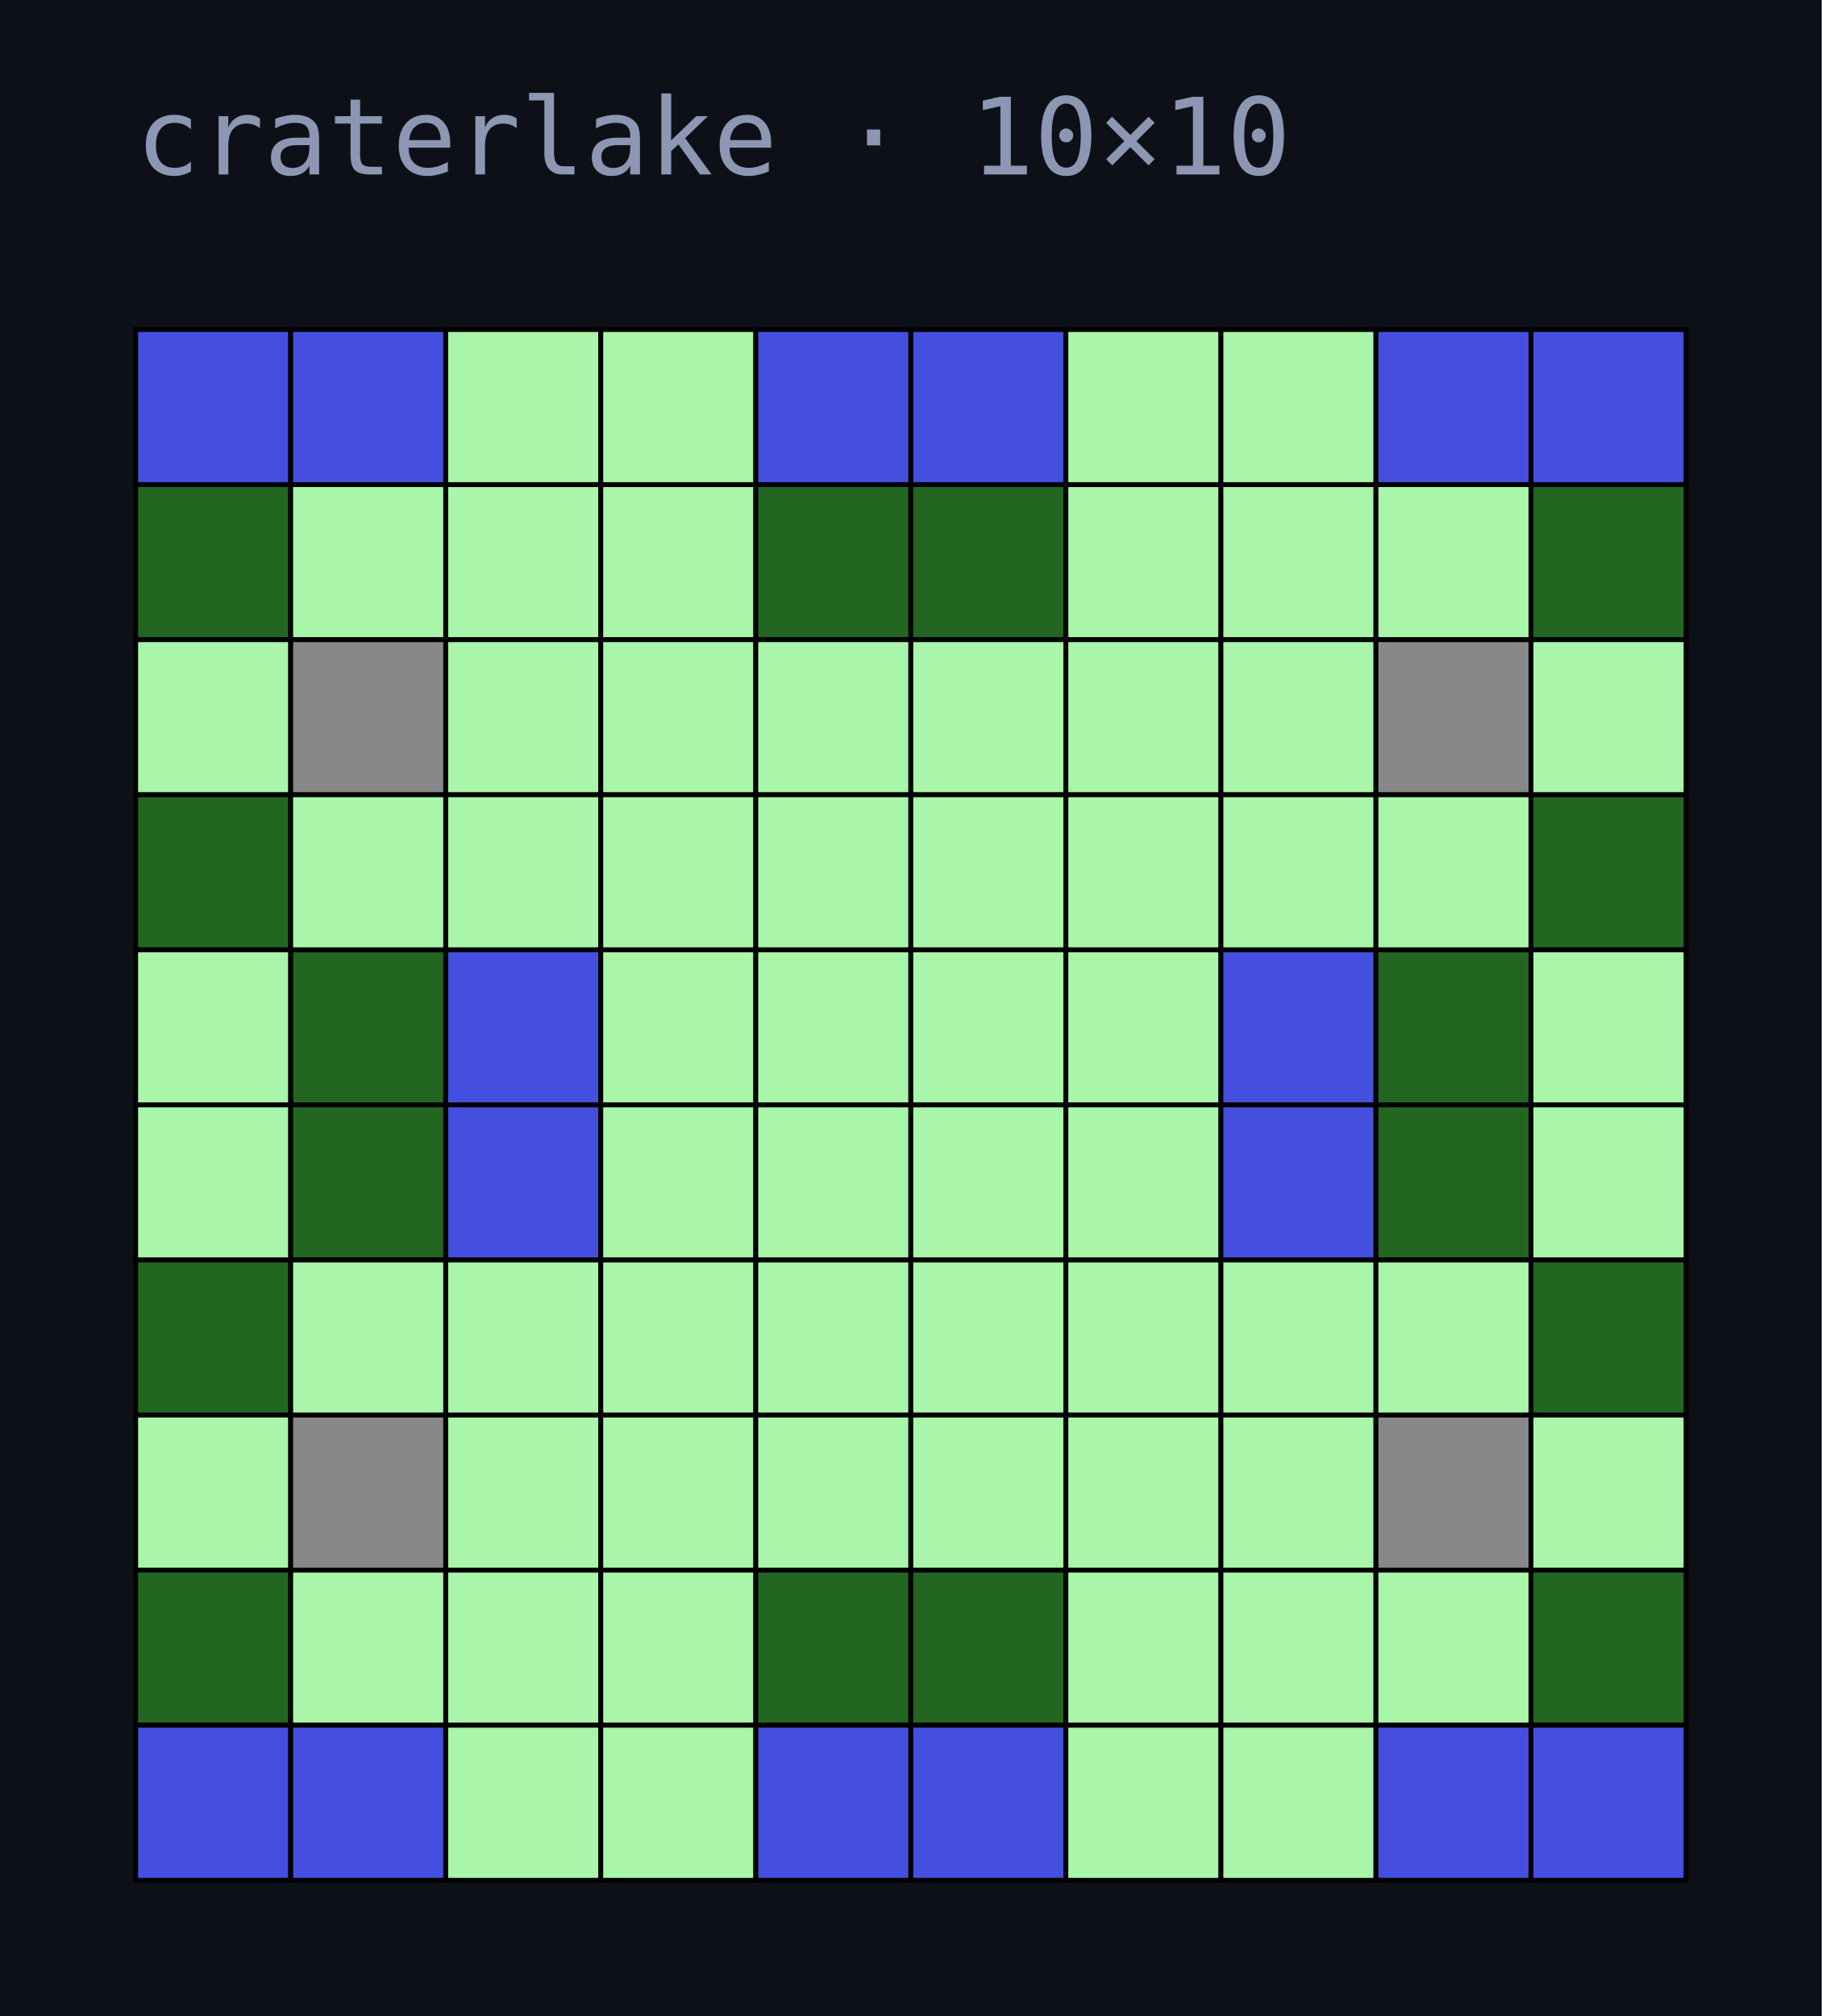
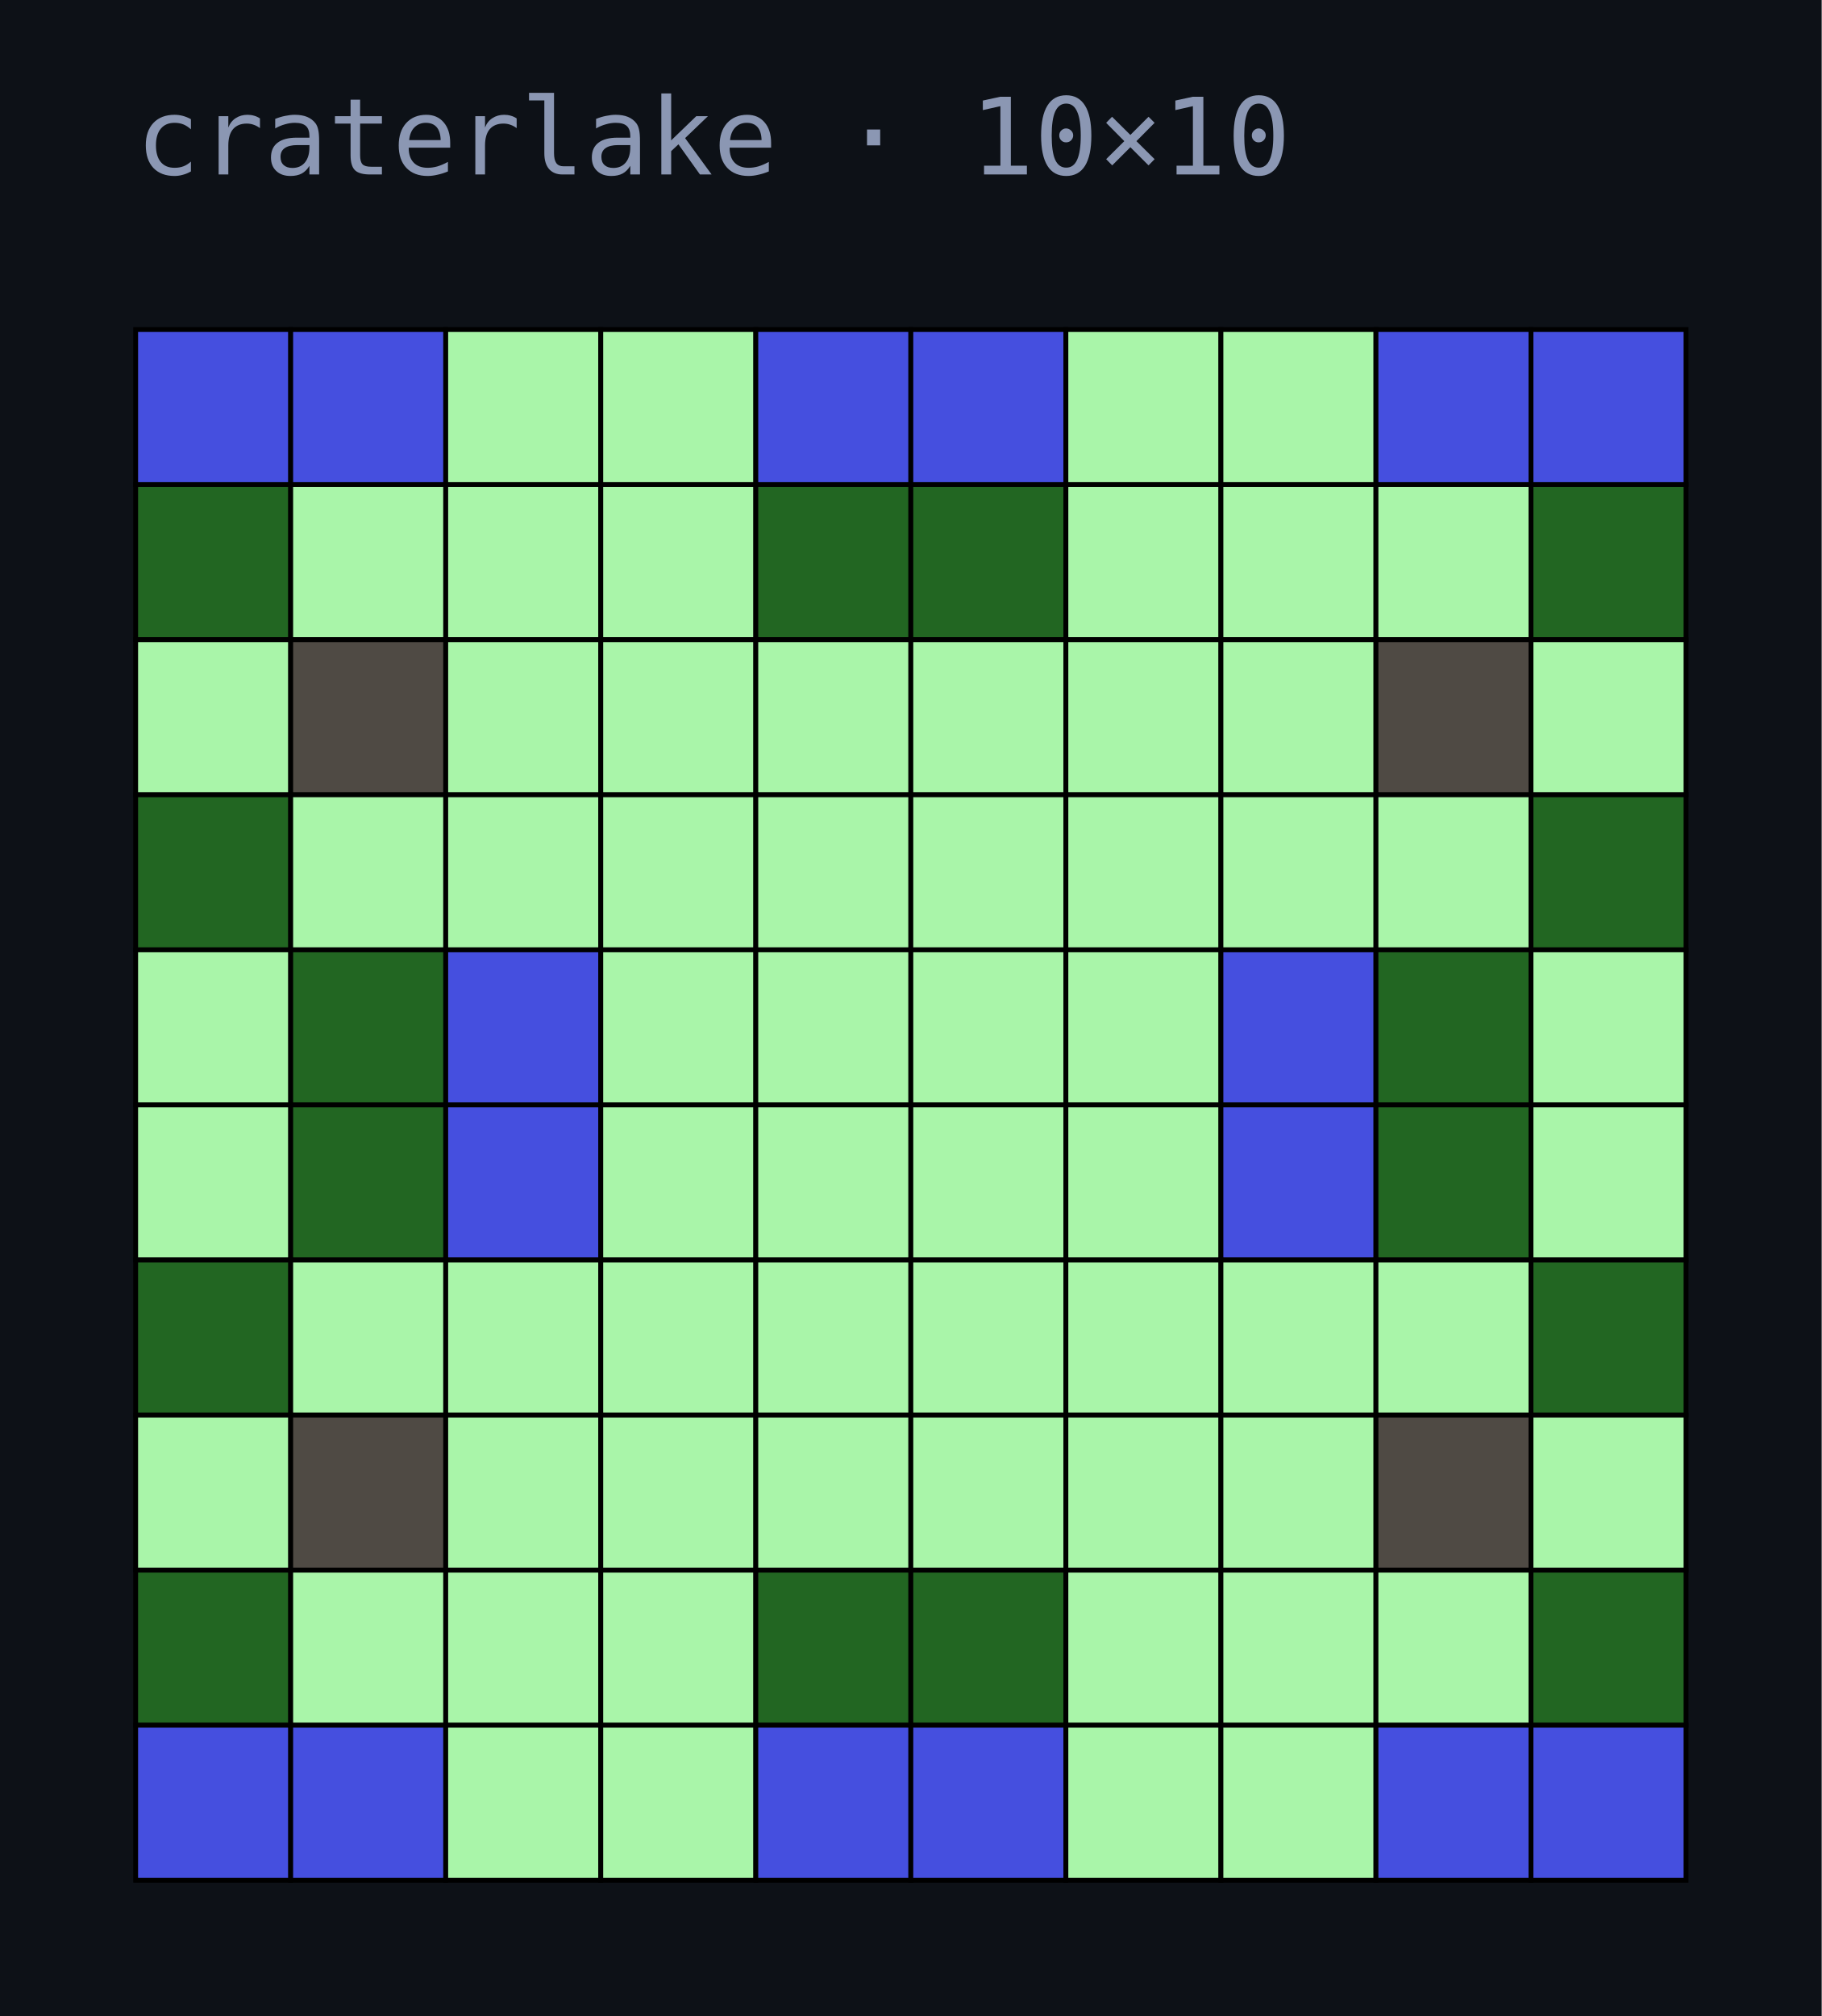
<svg xmlns="http://www.w3.org/2000/svg" width="188" height="208" viewBox="0 0 188 208">
  <rect width="100%" height="100%" fill="#0d1117" />
  <text x="14" y="18" fill="#8b97b3" font-family="ui-monospace,Menlo,Consolas,monospace" font-size="11">craterlake · 10×10</text>
  <rect x="14" y="34" width="16" height="16" fill="#454FDF" stroke="#000" stroke-width="0.5" />
  <rect x="30" y="34" width="16" height="16" fill="#454FDF" stroke="#000" stroke-width="0.5" />
  <rect x="46" y="34" width="16" height="16" fill="#A9F5A9" stroke="#000" stroke-width="0.5" />
  <rect x="62" y="34" width="16" height="16" fill="#A9F5A9" stroke="#000" stroke-width="0.5" />
  <rect x="78" y="34" width="16" height="16" fill="#454FDF" stroke="#000" stroke-width="0.5" />
  <rect x="94" y="34" width="16" height="16" fill="#454FDF" stroke="#000" stroke-width="0.5" />
  <rect x="110" y="34" width="16" height="16" fill="#A9F5A9" stroke="#000" stroke-width="0.5" />
  <rect x="126" y="34" width="16" height="16" fill="#A9F5A9" stroke="#000" stroke-width="0.5" />
  <rect x="142" y="34" width="16" height="16" fill="#454FDF" stroke="#000" stroke-width="0.5" />
  <rect x="158" y="34" width="16" height="16" fill="#454FDF" stroke="#000" stroke-width="0.5" />
  <rect x="14" y="50" width="16" height="16" fill="#226622" stroke="#000" stroke-width="0.5" />
  <rect x="30" y="50" width="16" height="16" fill="#A9F5A9" stroke="#000" stroke-width="0.5" />
  <rect x="46" y="50" width="16" height="16" fill="#A9F5A9" stroke="#000" stroke-width="0.5" />
  <rect x="62" y="50" width="16" height="16" fill="#A9F5A9" stroke="#000" stroke-width="0.5" />
  <rect x="78" y="50" width="16" height="16" fill="#226622" stroke="#000" stroke-width="0.5" />
  <rect x="94" y="50" width="16" height="16" fill="#226622" stroke="#000" stroke-width="0.5" />
  <rect x="110" y="50" width="16" height="16" fill="#A9F5A9" stroke="#000" stroke-width="0.5" />
  <rect x="126" y="50" width="16" height="16" fill="#A9F5A9" stroke="#000" stroke-width="0.5" />
  <rect x="142" y="50" width="16" height="16" fill="#A9F5A9" stroke="#000" stroke-width="0.5" />
  <rect x="158" y="50" width="16" height="16" fill="#226622" stroke="#000" stroke-width="0.5" />
  <rect x="14" y="66" width="16" height="16" fill="#A9F5A9" stroke="#000" stroke-width="0.5" />
-   <rect x="30" y="66" width="16" height="16" fill="#888888" stroke="#000" stroke-width="0.5" />
+   <rect x="30" y="66" width="16" height="16" fill="#4f4a44" stroke="#000" stroke-width="0.5" />
  <rect x="46" y="66" width="16" height="16" fill="#A9F5A9" stroke="#000" stroke-width="0.5" />
  <rect x="62" y="66" width="16" height="16" fill="#A9F5A9" stroke="#000" stroke-width="0.5" />
  <rect x="78" y="66" width="16" height="16" fill="#A9F5A9" stroke="#000" stroke-width="0.5" />
  <rect x="94" y="66" width="16" height="16" fill="#A9F5A9" stroke="#000" stroke-width="0.5" />
  <rect x="110" y="66" width="16" height="16" fill="#A9F5A9" stroke="#000" stroke-width="0.5" />
  <rect x="126" y="66" width="16" height="16" fill="#A9F5A9" stroke="#000" stroke-width="0.5" />
-   <rect x="142" y="66" width="16" height="16" fill="#888888" stroke="#000" stroke-width="0.5" />
+   <rect x="142" y="66" width="16" height="16" fill="#4f4a44" stroke="#000" stroke-width="0.5" />
  <rect x="158" y="66" width="16" height="16" fill="#A9F5A9" stroke="#000" stroke-width="0.5" />
  <rect x="14" y="82" width="16" height="16" fill="#226622" stroke="#000" stroke-width="0.5" />
  <rect x="30" y="82" width="16" height="16" fill="#A9F5A9" stroke="#000" stroke-width="0.5" />
  <rect x="46" y="82" width="16" height="16" fill="#A9F5A9" stroke="#000" stroke-width="0.5" />
  <rect x="62" y="82" width="16" height="16" fill="#A9F5A9" stroke="#000" stroke-width="0.5" />
  <rect x="78" y="82" width="16" height="16" fill="#A9F5A9" stroke="#000" stroke-width="0.5" />
  <rect x="94" y="82" width="16" height="16" fill="#A9F5A9" stroke="#000" stroke-width="0.5" />
  <rect x="110" y="82" width="16" height="16" fill="#A9F5A9" stroke="#000" stroke-width="0.5" />
  <rect x="126" y="82" width="16" height="16" fill="#A9F5A9" stroke="#000" stroke-width="0.5" />
  <rect x="142" y="82" width="16" height="16" fill="#A9F5A9" stroke="#000" stroke-width="0.5" />
  <rect x="158" y="82" width="16" height="16" fill="#226622" stroke="#000" stroke-width="0.5" />
  <rect x="14" y="98" width="16" height="16" fill="#A9F5A9" stroke="#000" stroke-width="0.5" />
  <rect x="30" y="98" width="16" height="16" fill="#226622" stroke="#000" stroke-width="0.5" />
  <rect x="46" y="98" width="16" height="16" fill="#454FDF" stroke="#000" stroke-width="0.5" />
  <rect x="62" y="98" width="16" height="16" fill="#A9F5A9" stroke="#000" stroke-width="0.5" />
  <rect x="78" y="98" width="16" height="16" fill="#A9F5A9" stroke="#000" stroke-width="0.5" />
  <rect x="94" y="98" width="16" height="16" fill="#A9F5A9" stroke="#000" stroke-width="0.5" />
  <rect x="110" y="98" width="16" height="16" fill="#A9F5A9" stroke="#000" stroke-width="0.5" />
  <rect x="126" y="98" width="16" height="16" fill="#454FDF" stroke="#000" stroke-width="0.5" />
  <rect x="142" y="98" width="16" height="16" fill="#226622" stroke="#000" stroke-width="0.5" />
  <rect x="158" y="98" width="16" height="16" fill="#A9F5A9" stroke="#000" stroke-width="0.5" />
  <rect x="14" y="114" width="16" height="16" fill="#A9F5A9" stroke="#000" stroke-width="0.5" />
  <rect x="30" y="114" width="16" height="16" fill="#226622" stroke="#000" stroke-width="0.5" />
  <rect x="46" y="114" width="16" height="16" fill="#454FDF" stroke="#000" stroke-width="0.5" />
  <rect x="62" y="114" width="16" height="16" fill="#A9F5A9" stroke="#000" stroke-width="0.5" />
  <rect x="78" y="114" width="16" height="16" fill="#A9F5A9" stroke="#000" stroke-width="0.5" />
  <rect x="94" y="114" width="16" height="16" fill="#A9F5A9" stroke="#000" stroke-width="0.5" />
  <rect x="110" y="114" width="16" height="16" fill="#A9F5A9" stroke="#000" stroke-width="0.5" />
  <rect x="126" y="114" width="16" height="16" fill="#454FDF" stroke="#000" stroke-width="0.5" />
  <rect x="142" y="114" width="16" height="16" fill="#226622" stroke="#000" stroke-width="0.5" />
  <rect x="158" y="114" width="16" height="16" fill="#A9F5A9" stroke="#000" stroke-width="0.5" />
  <rect x="14" y="130" width="16" height="16" fill="#226622" stroke="#000" stroke-width="0.5" />
  <rect x="30" y="130" width="16" height="16" fill="#A9F5A9" stroke="#000" stroke-width="0.5" />
  <rect x="46" y="130" width="16" height="16" fill="#A9F5A9" stroke="#000" stroke-width="0.5" />
  <rect x="62" y="130" width="16" height="16" fill="#A9F5A9" stroke="#000" stroke-width="0.5" />
  <rect x="78" y="130" width="16" height="16" fill="#A9F5A9" stroke="#000" stroke-width="0.5" />
  <rect x="94" y="130" width="16" height="16" fill="#A9F5A9" stroke="#000" stroke-width="0.5" />
  <rect x="110" y="130" width="16" height="16" fill="#A9F5A9" stroke="#000" stroke-width="0.5" />
  <rect x="126" y="130" width="16" height="16" fill="#A9F5A9" stroke="#000" stroke-width="0.5" />
  <rect x="142" y="130" width="16" height="16" fill="#A9F5A9" stroke="#000" stroke-width="0.5" />
  <rect x="158" y="130" width="16" height="16" fill="#226622" stroke="#000" stroke-width="0.5" />
  <rect x="14" y="146" width="16" height="16" fill="#A9F5A9" stroke="#000" stroke-width="0.5" />
-   <rect x="30" y="146" width="16" height="16" fill="#888888" stroke="#000" stroke-width="0.5" />
+   <rect x="30" y="146" width="16" height="16" fill="#4f4a44" stroke="#000" stroke-width="0.5" />
  <rect x="46" y="146" width="16" height="16" fill="#A9F5A9" stroke="#000" stroke-width="0.5" />
  <rect x="62" y="146" width="16" height="16" fill="#A9F5A9" stroke="#000" stroke-width="0.5" />
  <rect x="78" y="146" width="16" height="16" fill="#A9F5A9" stroke="#000" stroke-width="0.5" />
  <rect x="94" y="146" width="16" height="16" fill="#A9F5A9" stroke="#000" stroke-width="0.5" />
  <rect x="110" y="146" width="16" height="16" fill="#A9F5A9" stroke="#000" stroke-width="0.5" />
  <rect x="126" y="146" width="16" height="16" fill="#A9F5A9" stroke="#000" stroke-width="0.5" />
-   <rect x="142" y="146" width="16" height="16" fill="#888888" stroke="#000" stroke-width="0.5" />
+   <rect x="142" y="146" width="16" height="16" fill="#4f4a44" stroke="#000" stroke-width="0.5" />
  <rect x="158" y="146" width="16" height="16" fill="#A9F5A9" stroke="#000" stroke-width="0.5" />
  <rect x="14" y="162" width="16" height="16" fill="#226622" stroke="#000" stroke-width="0.5" />
  <rect x="30" y="162" width="16" height="16" fill="#A9F5A9" stroke="#000" stroke-width="0.5" />
  <rect x="46" y="162" width="16" height="16" fill="#A9F5A9" stroke="#000" stroke-width="0.5" />
  <rect x="62" y="162" width="16" height="16" fill="#A9F5A9" stroke="#000" stroke-width="0.5" />
  <rect x="78" y="162" width="16" height="16" fill="#226622" stroke="#000" stroke-width="0.5" />
  <rect x="94" y="162" width="16" height="16" fill="#226622" stroke="#000" stroke-width="0.5" />
  <rect x="110" y="162" width="16" height="16" fill="#A9F5A9" stroke="#000" stroke-width="0.5" />
  <rect x="126" y="162" width="16" height="16" fill="#A9F5A9" stroke="#000" stroke-width="0.5" />
  <rect x="142" y="162" width="16" height="16" fill="#A9F5A9" stroke="#000" stroke-width="0.5" />
  <rect x="158" y="162" width="16" height="16" fill="#226622" stroke="#000" stroke-width="0.5" />
  <rect x="14" y="178" width="16" height="16" fill="#454FDF" stroke="#000" stroke-width="0.5" />
  <rect x="30" y="178" width="16" height="16" fill="#454FDF" stroke="#000" stroke-width="0.5" />
  <rect x="46" y="178" width="16" height="16" fill="#A9F5A9" stroke="#000" stroke-width="0.5" />
  <rect x="62" y="178" width="16" height="16" fill="#A9F5A9" stroke="#000" stroke-width="0.5" />
  <rect x="78" y="178" width="16" height="16" fill="#454FDF" stroke="#000" stroke-width="0.5" />
  <rect x="94" y="178" width="16" height="16" fill="#454FDF" stroke="#000" stroke-width="0.5" />
  <rect x="110" y="178" width="16" height="16" fill="#A9F5A9" stroke="#000" stroke-width="0.5" />
  <rect x="126" y="178" width="16" height="16" fill="#A9F5A9" stroke="#000" stroke-width="0.5" />
  <rect x="142" y="178" width="16" height="16" fill="#454FDF" stroke="#000" stroke-width="0.5" />
  <rect x="158" y="178" width="16" height="16" fill="#454FDF" stroke="#000" stroke-width="0.5" />
</svg>
